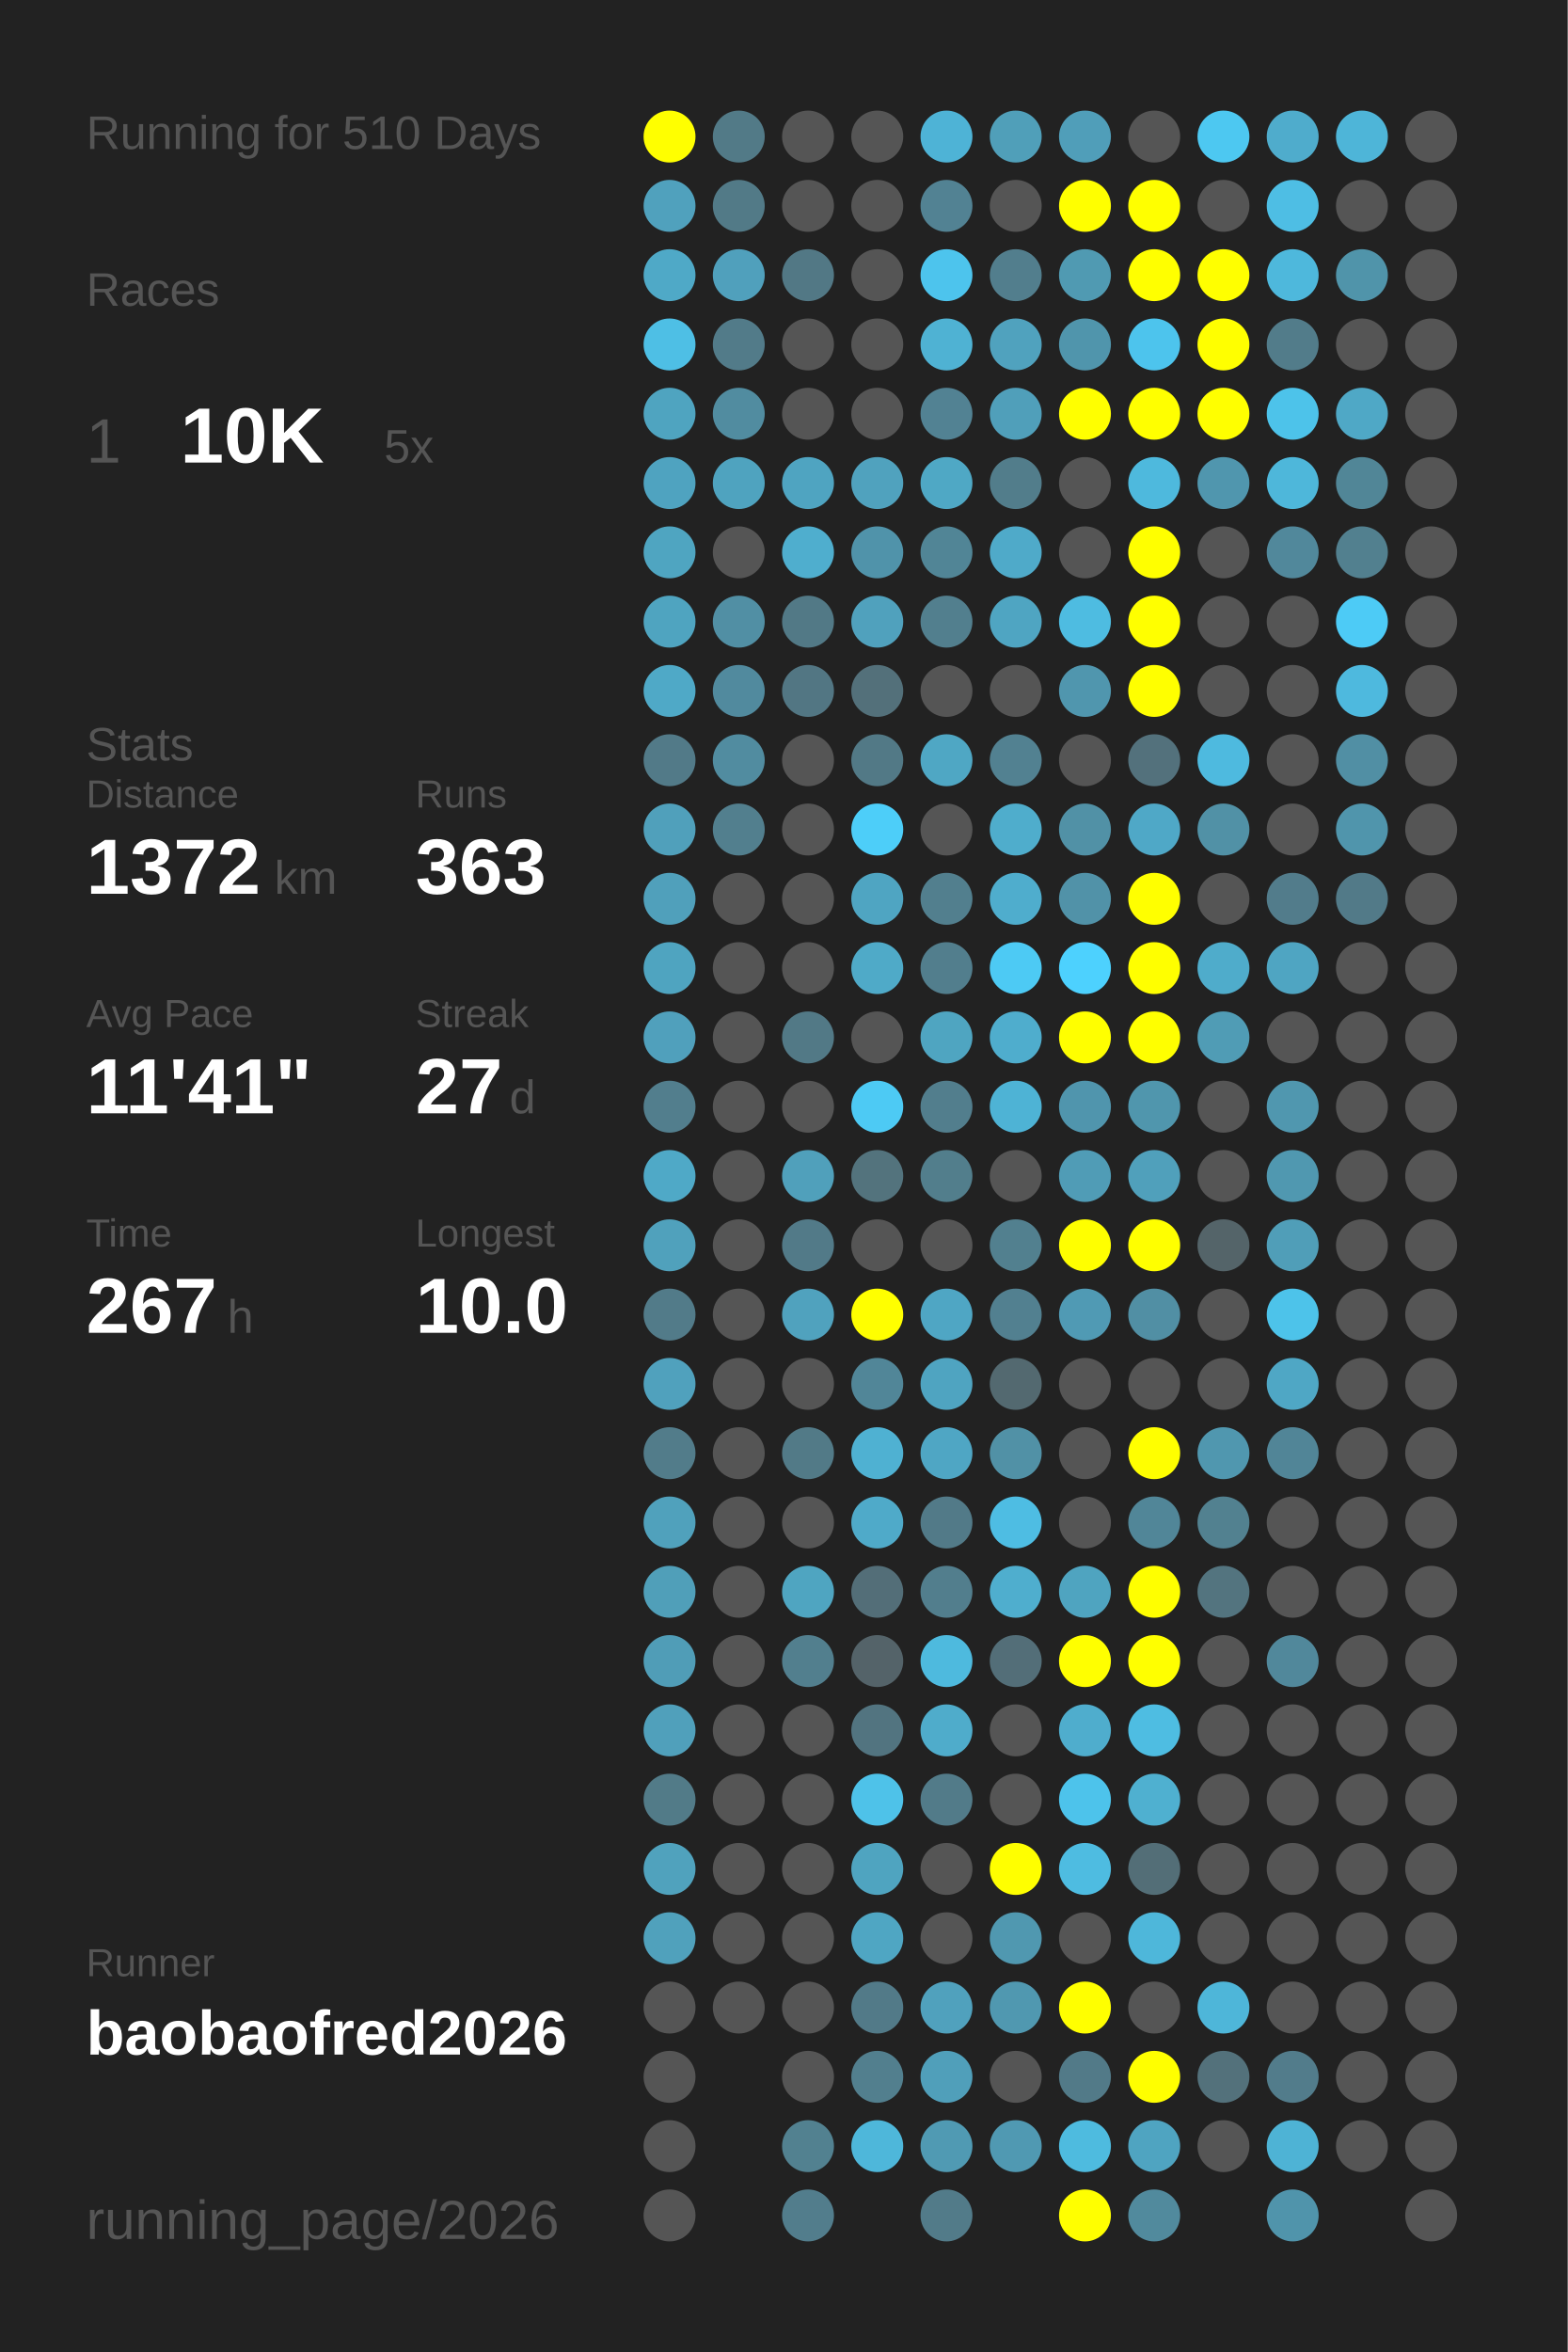
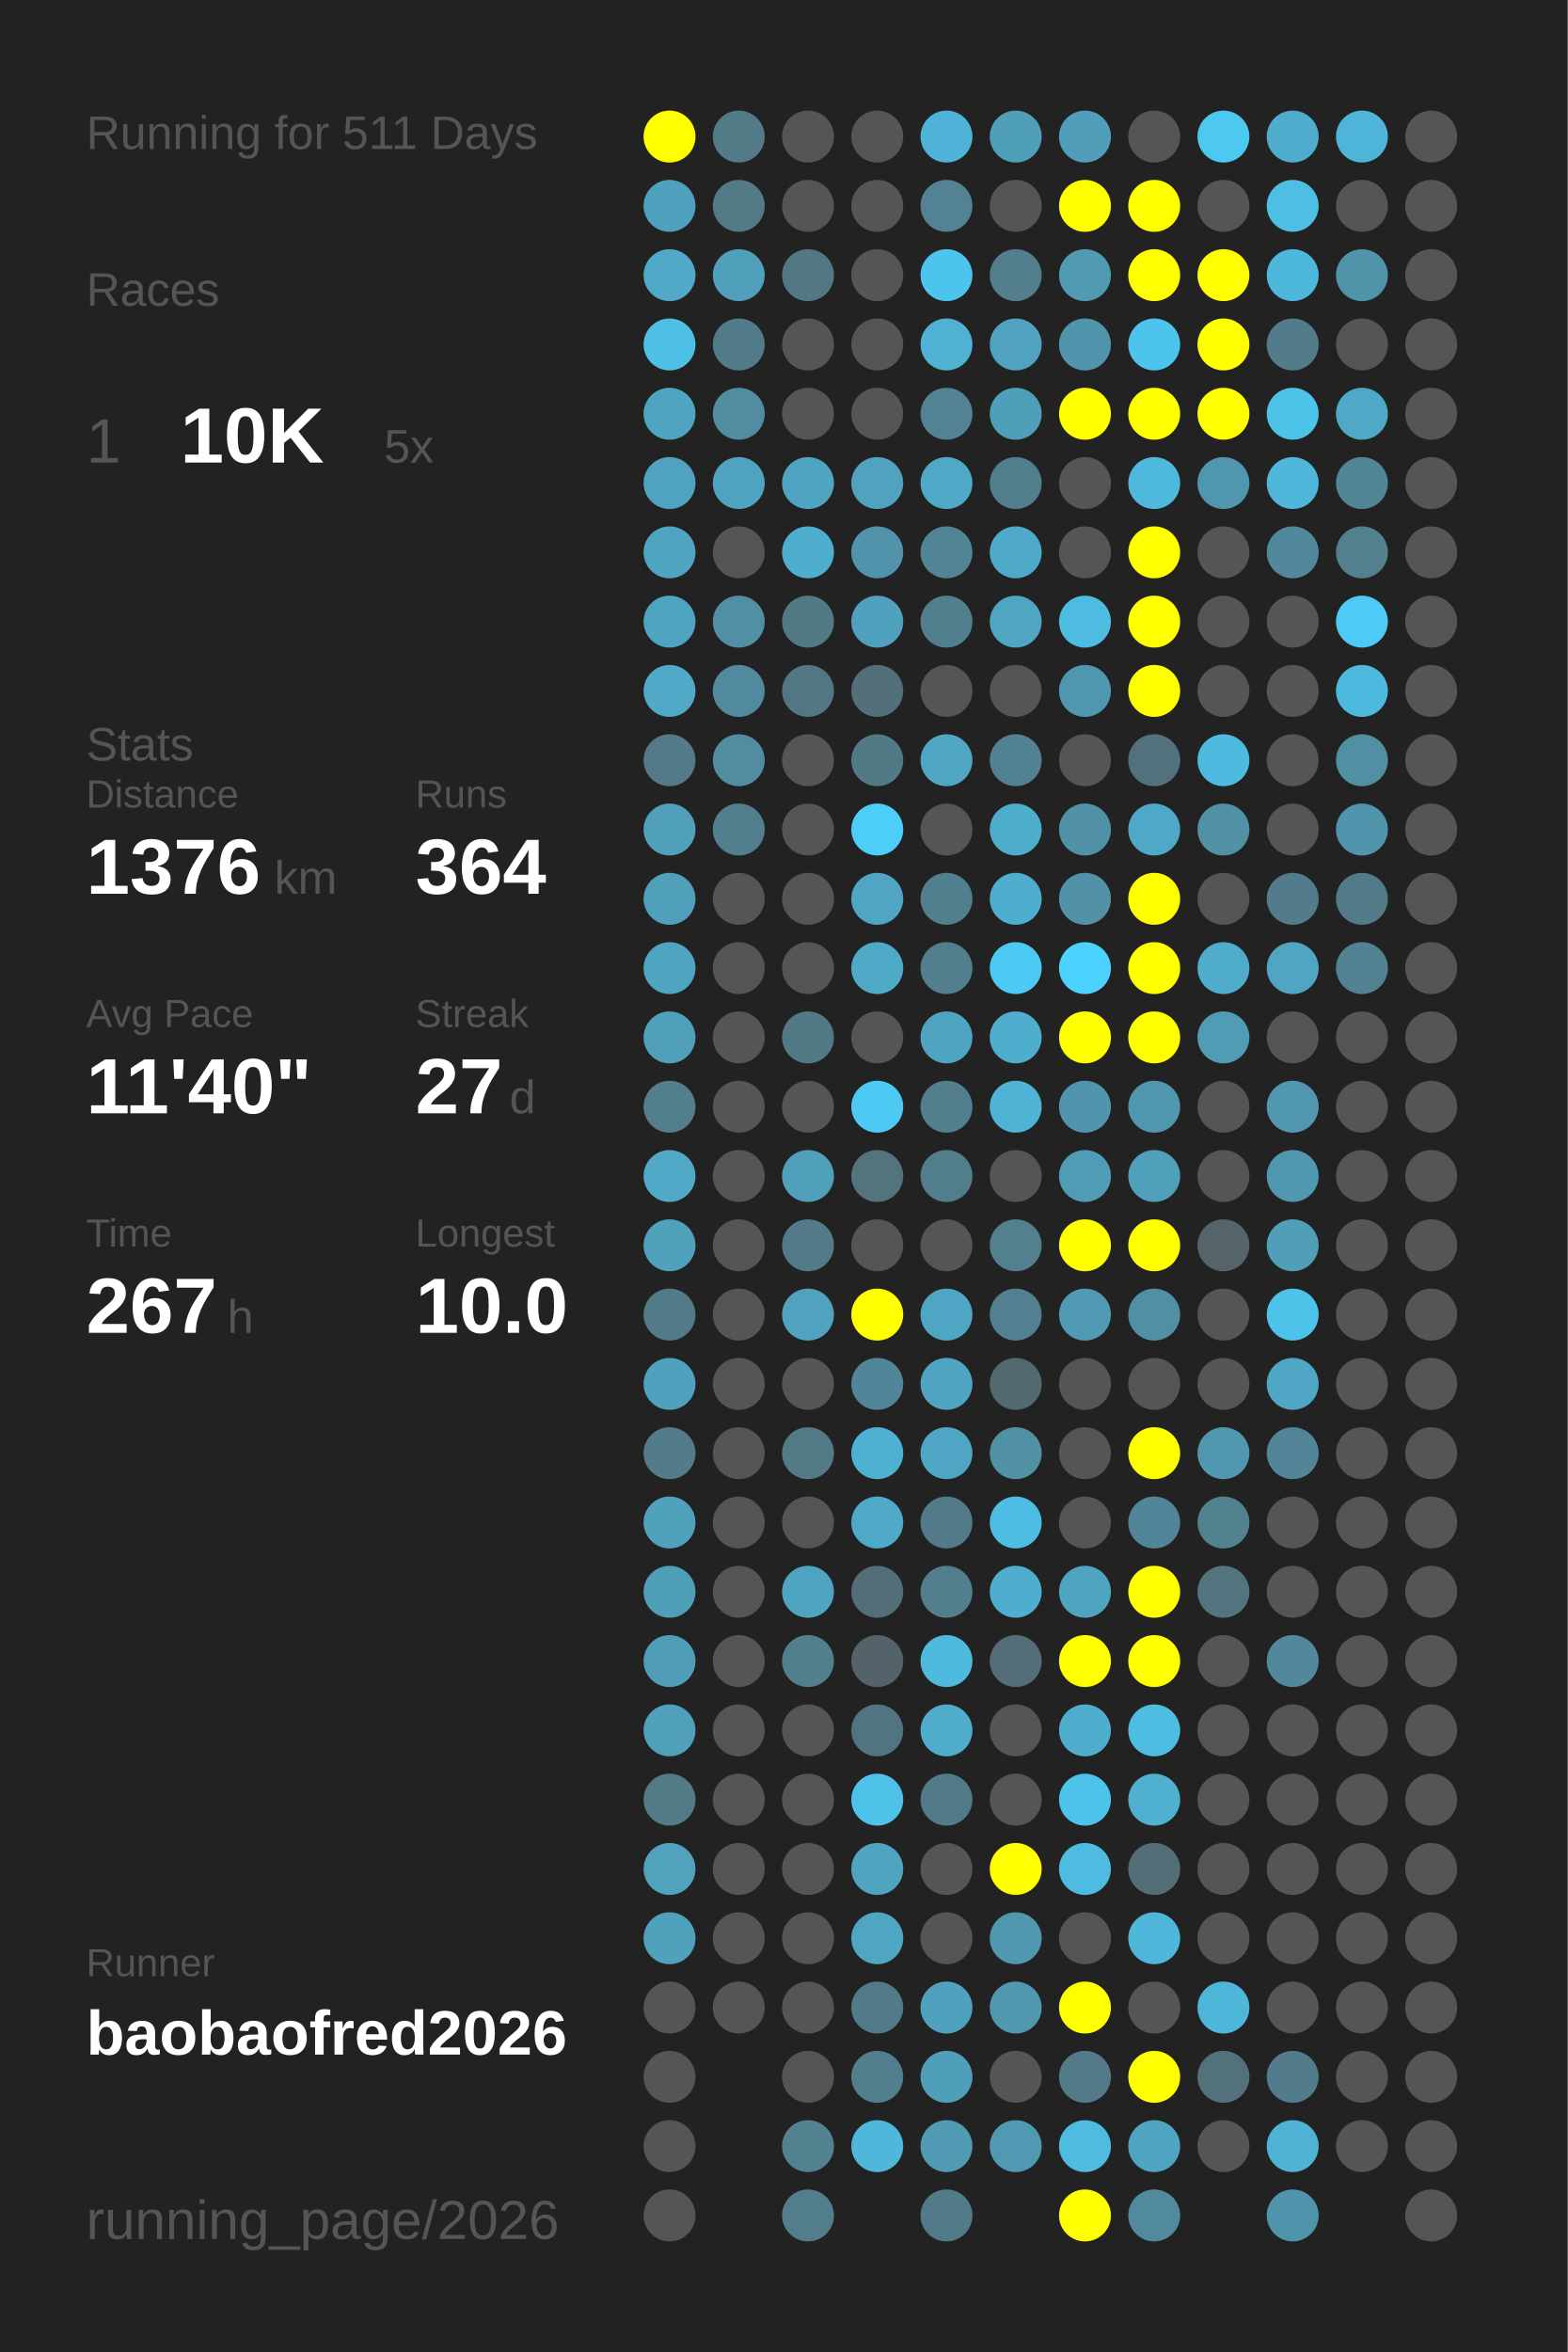
<svg xmlns="http://www.w3.org/2000/svg" baseProfile="full" height="300mm" version="1.1" viewBox="0,0,200,300" width="200mm">
  <defs />
  <rect fill="#222222" height="300" width="200" x="0" y="0" />
-   <text fill="#555555" style="font-size:6px; font-family:Arial;" x="11" y="19">Running for 510 Days</text>
+   <text fill="#555555" style="font-size:6px; font-family:Arial;" x="11" y="19">Running for 511 Days</text>
  <text fill="#555555" style="font-size:6px; font-family:Arial;" x="11" y="39">Races</text>
  <text fill="#555555" style="font-size:8px; font-family:Arial;" x="11" y="59">1</text>
  <text fill="#FFFFFF" style="font-size:10px; font-family:Arial; font-weight:bold;" x="23" y="59">10K</text>
  <text fill="#555555" style="font-size:6px; font-family:Arial;" x="49" y="59">5x</text>
  <text fill="#555555" style="font-size:6px; font-family:Arial;" x="11" y="97">Stats</text>
  <text fill="#555555" style="font-size:5px; font-family:Arial;" x="11" y="103">Distance</text>
-   <text fill="#FFFFFF" style="font-size:10px; font-family:Arial; font-weight:bold;" x="11" y="114">1372</text>
+   <text fill="#FFFFFF" style="font-size:10px; font-family:Arial; font-weight:bold;" x="11" y="114">1376</text>
  <text fill="#555555" style="font-size:6px; font-family:Arial;" x="35" y="114">km</text>
  <text fill="#555555" style="font-size:5px; font-family:Arial;" x="53" y="103">Runs</text>
-   <text fill="#FFFFFF" style="font-size:10px; font-family:Arial; font-weight:bold;" x="53" y="114">363</text>
+   <text fill="#FFFFFF" style="font-size:10px; font-family:Arial; font-weight:bold;" x="53" y="114">364</text>
  <text fill="#555555" style="font-size:5px; font-family:Arial;" x="11" y="131">Avg Pace</text>
-   <text fill="#FFFFFF" style="font-size:10px; font-family:Arial; font-weight:bold;" x="11" y="142">11'41"</text>
+   <text fill="#FFFFFF" style="font-size:10px; font-family:Arial; font-weight:bold;" x="11" y="142">11'40"</text>
  <text fill="#555555" style="font-size:5px; font-family:Arial;" x="53" y="131">Streak</text>
  <text fill="#FFFFFF" style="font-size:10px; font-family:Arial; font-weight:bold;" x="53" y="142">27</text>
  <text fill="#555555" style="font-size:6px; font-family:Arial;" x="65" y="142">d</text>
  <text fill="#555555" style="font-size:5px; font-family:Arial;" x="11" y="159">Time</text>
  <text fill="#FFFFFF" style="font-size:10px; font-family:Arial; font-weight:bold;" x="11" y="170">267</text>
  <text fill="#555555" style="font-size:6px; font-family:Arial;" x="29" y="170">h</text>
  <text fill="#555555" style="font-size:5px; font-family:Arial;" x="53" y="159">Longest</text>
  <text fill="#FFFFFF" style="font-size:10px; font-family:Arial; font-weight:bold;" x="53" y="170">10.0</text>
  <text fill="#555555" style="font-size:5px; font-family:Arial;" x="11" y="252.065">Runner</text>
  <text fill="#FFFFFF" style="font-size:8px; font-family:Arial; font-weight:bold;" x="11" y="262.065">baobaofred2026</text>
  <text fill="#555555" style="font-size:7px; font-family:Arial;" x="11" y="285.581">running_page/2026</text>
  <circle cx="85.417" cy="17.419" fill="#FFFF00" r="3.312" />
  <circle cx="85.417" cy="26.258" fill="#50a1bd" r="3.312" />
  <circle cx="85.417" cy="35.097" fill="#4fa9c7" r="3.312" />
  <circle cx="85.417" cy="43.935" fill="#4ebfe5" r="3.312" />
  <circle cx="85.417" cy="52.774" fill="#4fa4c0" r="3.312" />
  <circle cx="85.417" cy="61.613" fill="#4fa3c0" r="3.312" />
  <circle cx="85.417" cy="70.452" fill="#4fa5c1" r="3.312" />
  <circle cx="85.417" cy="79.29" fill="#4fa4c0" r="3.312" />
  <circle cx="85.417" cy="88.129" fill="#4fa9c7" r="3.312" />
  <circle cx="85.417" cy="96.968" fill="#527a88" r="3.312" />
  <circle cx="85.417" cy="105.806" fill="#50a0bb" r="3.312" />
  <circle cx="85.417" cy="114.645" fill="#50a0bb" r="3.312" />
  <circle cx="85.417" cy="123.484" fill="#4fa4c0" r="3.312" />
  <circle cx="85.417" cy="132.323" fill="#50a0bc" r="3.312" />
  <circle cx="85.417" cy="141.161" fill="#527e8d" r="3.312" />
  <circle cx="85.417" cy="150" fill="#4fa9c7" r="3.312" />
  <circle cx="85.417" cy="158.839" fill="#50a1bc" r="3.312" />
  <circle cx="85.417" cy="167.677" fill="#527b89" r="3.312" />
  <circle cx="85.417" cy="176.516" fill="#50a1bd" r="3.312" />
  <circle cx="85.417" cy="185.355" fill="#527c8a" r="3.312" />
  <circle cx="85.417" cy="194.194" fill="#50a1bc" r="3.312" />
  <circle cx="85.417" cy="203.032" fill="#509fb9" r="3.312" />
  <circle cx="85.417" cy="211.871" fill="#509db7" r="3.312" />
  <circle cx="85.417" cy="220.71" fill="#50a0bb" r="3.312" />
  <circle cx="85.417" cy="229.548" fill="#527b88" r="3.312" />
  <circle cx="85.417" cy="238.387" fill="#50a2bd" r="3.312" />
  <circle cx="85.417" cy="247.226" fill="#50a1bc" r="3.312" />
  <circle cx="85.417" cy="256.065" fill="#555555" r="3.312" />
  <circle cx="85.417" cy="264.903" fill="#555555" r="3.312" />
  <circle cx="85.417" cy="273.742" fill="#555555" r="3.312" />
  <circle cx="85.417" cy="282.581" fill="#555555" r="3.312" />
  <circle cx="94.25" cy="17.419" fill="#527a87" r="3.312" />
  <circle cx="94.25" cy="26.258" fill="#527a87" r="3.312" />
  <circle cx="94.25" cy="35.097" fill="#50a0bc" r="3.312" />
  <circle cx="94.25" cy="43.935" fill="#527b89" r="3.312" />
  <circle cx="94.25" cy="52.774" fill="#518ca0" r="3.312" />
  <circle cx="94.25" cy="61.613" fill="#4fa3bf" r="3.312" />
  <circle cx="94.25" cy="70.452" fill="#555555" r="3.312" />
  <circle cx="94.25" cy="79.29" fill="#518fa4" r="3.312" />
  <circle cx="94.25" cy="88.129" fill="#518a9e" r="3.312" />
  <circle cx="94.25" cy="96.968" fill="#518ca0" r="3.312" />
  <circle cx="94.25" cy="105.806" fill="#527f8e" r="3.312" />
  <circle cx="94.25" cy="114.645" fill="#555555" r="3.312" />
  <circle cx="94.25" cy="123.484" fill="#555555" r="3.312" />
  <circle cx="94.25" cy="132.323" fill="#555555" r="3.312" />
  <circle cx="94.25" cy="141.161" fill="#555555" r="3.312" />
  <circle cx="94.25" cy="150" fill="#555555" r="3.312" />
  <circle cx="94.25" cy="158.839" fill="#555555" r="3.312" />
  <circle cx="94.25" cy="167.677" fill="#555555" r="3.312" />
  <circle cx="94.25" cy="176.516" fill="#555555" r="3.312" />
  <circle cx="94.25" cy="185.355" fill="#555555" r="3.312" />
  <circle cx="94.25" cy="194.194" fill="#555555" r="3.312" />
  <circle cx="94.25" cy="203.032" fill="#555555" r="3.312" />
  <circle cx="94.25" cy="211.871" fill="#555555" r="3.312" />
  <circle cx="94.25" cy="220.71" fill="#555555" r="3.312" />
  <circle cx="94.25" cy="229.548" fill="#555555" r="3.312" />
  <circle cx="94.25" cy="238.387" fill="#555555" r="3.312" />
  <circle cx="94.25" cy="247.226" fill="#555555" r="3.312" />
  <circle cx="94.25" cy="256.065" fill="#555555" r="3.312" />
  <circle cx="103.083" cy="17.419" fill="#555555" r="3.312" />
  <circle cx="103.083" cy="26.258" fill="#555555" r="3.312" />
  <circle cx="103.083" cy="35.097" fill="#527885" r="3.312" />
  <circle cx="103.083" cy="43.935" fill="#555555" r="3.312" />
  <circle cx="103.083" cy="52.774" fill="#555555" r="3.312" />
  <circle cx="103.083" cy="61.613" fill="#4fa4c1" r="3.312" />
  <circle cx="103.083" cy="70.452" fill="#4faece" r="3.312" />
  <circle cx="103.083" cy="79.29" fill="#527986" r="3.312" />
  <circle cx="103.083" cy="88.129" fill="#527683" r="3.312" />
  <circle cx="103.083" cy="96.968" fill="#555555" r="3.312" />
  <circle cx="103.083" cy="105.806" fill="#555555" r="3.312" />
  <circle cx="103.083" cy="114.645" fill="#555555" r="3.312" />
  <circle cx="103.083" cy="123.484" fill="#555555" r="3.312" />
  <circle cx="103.083" cy="132.323" fill="#527986" r="3.312" />
  <circle cx="103.083" cy="141.161" fill="#555555" r="3.312" />
  <circle cx="103.083" cy="150" fill="#50a0bb" r="3.312" />
  <circle cx="103.083" cy="158.839" fill="#527a88" r="3.312" />
  <circle cx="103.083" cy="167.677" fill="#50a2be" r="3.312" />
  <circle cx="103.083" cy="176.516" fill="#555555" r="3.312" />
  <circle cx="103.083" cy="185.355" fill="#527a87" r="3.312" />
  <circle cx="103.083" cy="194.194" fill="#555555" r="3.312" />
  <circle cx="103.083" cy="203.032" fill="#4fa5c1" r="3.312" />
  <circle cx="103.083" cy="211.871" fill="#527f8e" r="3.312" />
  <circle cx="103.083" cy="220.71" fill="#555555" r="3.312" />
  <circle cx="103.083" cy="229.548" fill="#555555" r="3.312" />
  <circle cx="103.083" cy="238.387" fill="#555555" r="3.312" />
  <circle cx="103.083" cy="247.226" fill="#555555" r="3.312" />
  <circle cx="103.083" cy="256.065" fill="#555555" r="3.312" />
  <circle cx="103.083" cy="264.903" fill="#555555" r="3.312" />
  <circle cx="103.083" cy="273.742" fill="#528190" r="3.312" />
  <circle cx="103.083" cy="282.581" fill="#527d8c" r="3.312" />
  <circle cx="111.917" cy="17.419" fill="#555555" r="3.312" />
  <circle cx="111.917" cy="26.258" fill="#555555" r="3.312" />
  <circle cx="111.917" cy="35.097" fill="#555555" r="3.312" />
  <circle cx="111.917" cy="43.935" fill="#555555" r="3.312" />
  <circle cx="111.917" cy="52.774" fill="#555555" r="3.312" />
  <circle cx="111.917" cy="61.613" fill="#50a2be" r="3.312" />
  <circle cx="111.917" cy="70.452" fill="#5093aa" r="3.312" />
  <circle cx="111.917" cy="79.29" fill="#50a1bd" r="3.312" />
  <circle cx="111.917" cy="88.129" fill="#53707a" r="3.312" />
  <circle cx="111.917" cy="96.968" fill="#527986" r="3.312" />
  <circle cx="111.917" cy="105.806" fill="#4dcef9" r="3.312" />
  <circle cx="111.917" cy="114.645" fill="#4fa5c2" r="3.312" />
  <circle cx="111.917" cy="123.484" fill="#4faac8" r="3.312" />
  <circle cx="111.917" cy="132.323" fill="#555555" r="3.312" />
  <circle cx="111.917" cy="141.161" fill="#4dcaf4" r="3.312" />
  <circle cx="111.917" cy="150" fill="#53737d" r="3.312" />
  <circle cx="111.917" cy="158.839" fill="#555555" r="3.312" />
  <circle cx="111.917" cy="167.677" fill="#FFFF00" r="3.312" />
  <circle cx="111.917" cy="176.516" fill="#518698" r="3.312" />
  <circle cx="111.917" cy="185.355" fill="#4fb1d2" r="3.312" />
  <circle cx="111.917" cy="194.194" fill="#4faac9" r="3.312" />
  <circle cx="111.917" cy="203.032" fill="#536e78" r="3.312" />
  <circle cx="111.917" cy="211.871" fill="#546369" r="3.312" />
  <circle cx="111.917" cy="220.71" fill="#527480" r="3.312" />
  <circle cx="111.917" cy="229.548" fill="#4ec2e9" r="3.312" />
  <circle cx="111.917" cy="238.387" fill="#4fa4c0" r="3.312" />
  <circle cx="111.917" cy="247.226" fill="#4fa6c3" r="3.312" />
  <circle cx="111.917" cy="256.065" fill="#527a88" r="3.312" />
  <circle cx="111.917" cy="264.903" fill="#527f8e" r="3.312" />
  <circle cx="111.917" cy="273.742" fill="#4eb7da" r="3.312" />
  <circle cx="120.75" cy="17.419" fill="#4eb3d6" r="3.312" />
  <circle cx="120.75" cy="26.258" fill="#528293" r="3.312" />
  <circle cx="120.75" cy="35.097" fill="#4dc4ed" r="3.312" />
  <circle cx="120.75" cy="43.935" fill="#4fb2d3" r="3.312" />
  <circle cx="120.75" cy="52.774" fill="#528293" r="3.312" />
  <circle cx="120.75" cy="61.613" fill="#4fa8c5" r="3.312" />
  <circle cx="120.75" cy="70.452" fill="#518596" r="3.312" />
  <circle cx="120.75" cy="79.29" fill="#527f8e" r="3.312" />
  <circle cx="120.75" cy="88.129" fill="#555555" r="3.312" />
  <circle cx="120.75" cy="96.968" fill="#4fa7c4" r="3.312" />
  <circle cx="120.75" cy="105.806" fill="#555555" r="3.312" />
  <circle cx="120.75" cy="114.645" fill="#527f8e" r="3.312" />
  <circle cx="120.75" cy="123.484" fill="#527e8d" r="3.312" />
  <circle cx="120.75" cy="132.323" fill="#4fa5c1" r="3.312" />
  <circle cx="120.75" cy="141.161" fill="#527e8d" r="3.312" />
  <circle cx="120.75" cy="150" fill="#527e8c" r="3.312" />
  <circle cx="120.75" cy="158.839" fill="#555555" r="3.312" />
  <circle cx="120.75" cy="167.677" fill="#4fa6c4" r="3.312" />
  <circle cx="120.75" cy="176.516" fill="#4fa4c1" r="3.312" />
  <circle cx="120.75" cy="185.355" fill="#4fa6c4" r="3.312" />
  <circle cx="120.75" cy="194.194" fill="#527a88" r="3.312" />
  <circle cx="120.75" cy="203.032" fill="#527e8d" r="3.312" />
  <circle cx="120.75" cy="211.871" fill="#4ebade" r="3.312" />
  <circle cx="120.75" cy="220.71" fill="#4faccb" r="3.312" />
  <circle cx="120.75" cy="229.548" fill="#527b89" r="3.312" />
  <circle cx="120.75" cy="238.387" fill="#555555" r="3.312" />
  <circle cx="120.75" cy="247.226" fill="#555555" r="3.312" />
  <circle cx="120.75" cy="256.065" fill="#50a1bd" r="3.312" />
  <circle cx="120.75" cy="264.903" fill="#509fba" r="3.312" />
  <circle cx="120.75" cy="273.742" fill="#509ab3" r="3.312" />
  <circle cx="120.75" cy="282.581" fill="#527b89" r="3.312" />
  <circle cx="129.583" cy="17.419" fill="#509fb9" r="3.312" />
  <circle cx="129.583" cy="26.258" fill="#555555" r="3.312" />
  <circle cx="129.583" cy="35.097" fill="#527e8d" r="3.312" />
  <circle cx="129.583" cy="43.935" fill="#50a2be" r="3.312" />
  <circle cx="129.583" cy="52.774" fill="#509fba" r="3.312" />
  <circle cx="129.583" cy="61.613" fill="#527d8b" r="3.312" />
  <circle cx="129.583" cy="70.452" fill="#4faac9" r="3.312" />
  <circle cx="129.583" cy="79.29" fill="#4fa5c2" r="3.312" />
  <circle cx="129.583" cy="88.129" fill="#555555" r="3.312" />
  <circle cx="129.583" cy="96.968" fill="#528191" r="3.312" />
  <circle cx="129.583" cy="105.806" fill="#4fadcc" r="3.312" />
  <circle cx="129.583" cy="114.645" fill="#4fadcd" r="3.312" />
  <circle cx="129.583" cy="123.484" fill="#4dcaf4" r="3.312" />
  <circle cx="129.583" cy="132.323" fill="#4fadcd" r="3.312" />
  <circle cx="129.583" cy="141.161" fill="#4eb3d5" r="3.312" />
  <circle cx="129.583" cy="150" fill="#555555" r="3.312" />
  <circle cx="129.583" cy="158.839" fill="#52808f" r="3.312" />
  <circle cx="129.583" cy="167.677" fill="#528090" r="3.312" />
  <circle cx="129.583" cy="176.516" fill="#536970" r="3.312" />
  <circle cx="129.583" cy="185.355" fill="#5191a6" r="3.312" />
  <circle cx="129.583" cy="194.194" fill="#4ebde3" r="3.312" />
  <circle cx="129.583" cy="203.032" fill="#4faece" r="3.312" />
  <circle cx="129.583" cy="211.871" fill="#536e78" r="3.312" />
  <circle cx="129.583" cy="220.71" fill="#555555" r="3.312" />
  <circle cx="129.583" cy="229.548" fill="#555555" r="3.312" />
  <circle cx="129.583" cy="238.387" fill="#FFFF00" r="3.312" />
  <circle cx="129.583" cy="247.226" fill="#5098b0" r="3.312" />
  <circle cx="129.583" cy="256.065" fill="#5098b0" r="3.312" />
  <circle cx="129.583" cy="264.903" fill="#555555" r="3.312" />
  <circle cx="129.583" cy="273.742" fill="#5099b2" r="3.312" />
  <circle cx="138.417" cy="17.419" fill="#509eb9" r="3.312" />
  <circle cx="138.417" cy="26.258" fill="#FFFF00" r="3.312" />
  <circle cx="138.417" cy="35.097" fill="#509ab2" r="3.312" />
  <circle cx="138.417" cy="43.935" fill="#5095ac" r="3.312" />
  <circle cx="138.417" cy="52.774" fill="#FFFF00" r="3.312" />
  <circle cx="138.417" cy="61.613" fill="#555555" r="3.312" />
  <circle cx="138.417" cy="70.452" fill="#555555" r="3.312" />
  <circle cx="138.417" cy="79.29" fill="#4ebce1" r="3.312" />
  <circle cx="138.417" cy="88.129" fill="#5096ae" r="3.312" />
  <circle cx="138.417" cy="96.968" fill="#555555" r="3.312" />
  <circle cx="138.417" cy="105.806" fill="#5191a6" r="3.312" />
  <circle cx="138.417" cy="114.645" fill="#5192a8" r="3.312" />
  <circle cx="138.417" cy="123.484" fill="#4dd1fe" r="3.312" />
  <circle cx="138.417" cy="132.323" fill="#FFFF00" r="3.312" />
  <circle cx="138.417" cy="141.161" fill="#5095ad" r="3.312" />
  <circle cx="138.417" cy="150" fill="#509cb6" r="3.312" />
  <circle cx="138.417" cy="158.839" fill="#FFFF00" r="3.312" />
  <circle cx="138.417" cy="167.677" fill="#509ab4" r="3.312" />
  <circle cx="138.417" cy="176.516" fill="#555555" r="3.312" />
  <circle cx="138.417" cy="185.355" fill="#555555" r="3.312" />
  <circle cx="138.417" cy="194.194" fill="#555555" r="3.312" />
  <circle cx="138.417" cy="203.032" fill="#4fa4c0" r="3.312" />
  <circle cx="138.417" cy="211.871" fill="#FFFF00" r="3.312" />
  <circle cx="138.417" cy="220.71" fill="#4fadcd" r="3.312" />
  <circle cx="138.417" cy="229.548" fill="#4dc3eb" r="3.312" />
  <circle cx="138.417" cy="238.387" fill="#4ebce1" r="3.312" />
  <circle cx="138.417" cy="247.226" fill="#555555" r="3.312" />
  <circle cx="138.417" cy="256.065" fill="#FFFF00" r="3.312" />
  <circle cx="138.417" cy="264.903" fill="#527a88" r="3.312" />
  <circle cx="138.417" cy="273.742" fill="#4ebbdf" r="3.312" />
  <circle cx="138.417" cy="282.581" fill="#FFFF00" r="3.312" />
  <circle cx="147.25" cy="17.419" fill="#555555" r="3.312" />
  <circle cx="147.25" cy="26.258" fill="#FFFF00" r="3.312" />
  <circle cx="147.25" cy="35.097" fill="#FFFF00" r="3.312" />
  <circle cx="147.25" cy="43.935" fill="#4dc4ed" r="3.312" />
  <circle cx="147.25" cy="52.774" fill="#FFFF00" r="3.312" />
  <circle cx="147.25" cy="61.613" fill="#4eb9dd" r="3.312" />
  <circle cx="147.25" cy="70.452" fill="#FFFF00" r="3.312" />
  <circle cx="147.25" cy="79.29" fill="#FFFF00" r="3.312" />
  <circle cx="147.25" cy="88.129" fill="#FFFF00" r="3.312" />
  <circle cx="147.25" cy="96.968" fill="#53717c" r="3.312" />
  <circle cx="147.25" cy="105.806" fill="#4fa8c7" r="3.312" />
  <circle cx="147.25" cy="114.645" fill="#FFFF00" r="3.312" />
  <circle cx="147.25" cy="123.484" fill="#FFFF00" r="3.312" />
  <circle cx="147.25" cy="132.323" fill="#FFFF00" r="3.312" />
  <circle cx="147.25" cy="141.161" fill="#5096ad" r="3.312" />
  <circle cx="147.25" cy="150" fill="#50a0bb" r="3.312" />
  <circle cx="147.25" cy="158.839" fill="#FFFF00" r="3.312" />
  <circle cx="147.25" cy="167.677" fill="#518fa4" r="3.312" />
  <circle cx="147.25" cy="176.516" fill="#555555" r="3.312" />
  <circle cx="147.25" cy="185.355" fill="#FFFF00" r="3.312" />
  <circle cx="147.25" cy="194.194" fill="#518698" r="3.312" />
  <circle cx="147.25" cy="203.032" fill="#FFFF00" r="3.312" />
  <circle cx="147.25" cy="211.871" fill="#FFFF00" r="3.312" />
  <circle cx="147.25" cy="220.71" fill="#4ebde2" r="3.312" />
  <circle cx="147.25" cy="229.548" fill="#4fb0d0" r="3.312" />
  <circle cx="147.25" cy="238.387" fill="#536e77" r="3.312" />
  <circle cx="147.25" cy="247.226" fill="#4eb7da" r="3.312" />
  <circle cx="147.25" cy="256.065" fill="#555555" r="3.312" />
  <circle cx="147.25" cy="264.903" fill="#FFFF00" r="3.312" />
  <circle cx="147.25" cy="273.742" fill="#4fa4c1" r="3.312" />
  <circle cx="147.25" cy="282.581" fill="#518a9d" r="3.312" />
  <circle cx="156.083" cy="17.419" fill="#4dc8f1" r="3.312" />
  <circle cx="156.083" cy="26.258" fill="#555555" r="3.312" />
  <circle cx="156.083" cy="35.097" fill="#FFFF00" r="3.312" />
  <circle cx="156.083" cy="43.935" fill="#FFFF00" r="3.312" />
  <circle cx="156.083" cy="52.774" fill="#FFFF00" r="3.312" />
  <circle cx="156.083" cy="61.613" fill="#5096ae" r="3.312" />
  <circle cx="156.083" cy="70.452" fill="#555555" r="3.312" />
  <circle cx="156.083" cy="79.29" fill="#555555" r="3.312" />
  <circle cx="156.083" cy="88.129" fill="#555555" r="3.312" />
  <circle cx="156.083" cy="96.968" fill="#4ebadf" r="3.312" />
  <circle cx="156.083" cy="105.806" fill="#5191a6" r="3.312" />
  <circle cx="156.083" cy="114.645" fill="#555555" r="3.312" />
  <circle cx="156.083" cy="123.484" fill="#4faccb" r="3.312" />
  <circle cx="156.083" cy="132.323" fill="#509cb5" r="3.312" />
  <circle cx="156.083" cy="141.161" fill="#555555" r="3.312" />
  <circle cx="156.083" cy="150" fill="#555555" r="3.312" />
  <circle cx="156.083" cy="158.839" fill="#546469" r="3.312" />
  <circle cx="156.083" cy="167.677" fill="#555555" r="3.312" />
  <circle cx="156.083" cy="176.516" fill="#555555" r="3.312" />
  <circle cx="156.083" cy="185.355" fill="#5097af" r="3.312" />
  <circle cx="156.083" cy="194.194" fill="#528190" r="3.312" />
  <circle cx="156.083" cy="203.032" fill="#53747f" r="3.312" />
  <circle cx="156.083" cy="211.871" fill="#555555" r="3.312" />
  <circle cx="156.083" cy="220.71" fill="#555555" r="3.312" />
  <circle cx="156.083" cy="229.548" fill="#555555" r="3.312" />
  <circle cx="156.083" cy="238.387" fill="#555555" r="3.312" />
  <circle cx="156.083" cy="247.226" fill="#555555" r="3.312" />
  <circle cx="156.083" cy="256.065" fill="#4eb6d9" r="3.312" />
  <circle cx="156.083" cy="264.903" fill="#53717b" r="3.312" />
  <circle cx="156.083" cy="273.742" fill="#555555" r="3.312" />
  <circle cx="164.917" cy="17.419" fill="#4faccc" r="3.312" />
  <circle cx="164.917" cy="26.258" fill="#4ebee4" r="3.312" />
  <circle cx="164.917" cy="35.097" fill="#4eb8dc" r="3.312" />
  <circle cx="164.917" cy="43.935" fill="#527c8a" r="3.312" />
  <circle cx="164.917" cy="52.774" fill="#4dc3ea" r="3.312" />
  <circle cx="164.917" cy="61.613" fill="#4eb7da" r="3.312" />
  <circle cx="164.917" cy="70.452" fill="#51889b" r="3.312" />
  <circle cx="164.917" cy="79.29" fill="#555555" r="3.312" />
  <circle cx="164.917" cy="88.129" fill="#555555" r="3.312" />
  <circle cx="164.917" cy="96.968" fill="#555555" r="3.312" />
  <circle cx="164.917" cy="105.806" fill="#555555" r="3.312" />
  <circle cx="164.917" cy="114.645" fill="#527c8b" r="3.312" />
  <circle cx="164.917" cy="123.484" fill="#4fa5c2" r="3.312" />
  <circle cx="164.917" cy="132.323" fill="#555555" r="3.312" />
  <circle cx="164.917" cy="141.161" fill="#5097af" r="3.312" />
  <circle cx="164.917" cy="150" fill="#5098b0" r="3.312" />
  <circle cx="164.917" cy="158.839" fill="#509eb8" r="3.312" />
  <circle cx="164.917" cy="167.677" fill="#4dc3ea" r="3.312" />
  <circle cx="164.917" cy="176.516" fill="#4fa7c5" r="3.312" />
  <circle cx="164.917" cy="185.355" fill="#518597" r="3.312" />
  <circle cx="164.917" cy="194.194" fill="#555555" r="3.312" />
  <circle cx="164.917" cy="203.032" fill="#555555" r="3.312" />
  <circle cx="164.917" cy="211.871" fill="#51889b" r="3.312" />
  <circle cx="164.917" cy="220.71" fill="#555555" r="3.312" />
  <circle cx="164.917" cy="229.548" fill="#555555" r="3.312" />
  <circle cx="164.917" cy="238.387" fill="#555555" r="3.312" />
  <circle cx="164.917" cy="247.226" fill="#555555" r="3.312" />
  <circle cx="164.917" cy="256.065" fill="#555555" r="3.312" />
  <circle cx="164.917" cy="264.903" fill="#527c8b" r="3.312" />
  <circle cx="164.917" cy="273.742" fill="#4eb3d5" r="3.312" />
  <circle cx="164.917" cy="282.581" fill="#5094ab" r="3.312" />
  <circle cx="173.75" cy="17.419" fill="#4eb5d8" r="3.312" />
  <circle cx="173.75" cy="26.258" fill="#555555" r="3.312" />
  <circle cx="173.75" cy="35.097" fill="#5094aa" r="3.312" />
  <circle cx="173.75" cy="43.935" fill="#555555" r="3.312" />
  <circle cx="173.75" cy="52.774" fill="#4fa8c6" r="3.312" />
  <circle cx="173.75" cy="61.613" fill="#518697" r="3.312" />
  <circle cx="173.75" cy="70.452" fill="#52808f" r="3.312" />
  <circle cx="173.75" cy="79.29" fill="#4dcbf6" r="3.312" />
  <circle cx="173.75" cy="88.129" fill="#4eb9de" r="3.312" />
  <circle cx="173.75" cy="96.968" fill="#518fa4" r="3.312" />
  <circle cx="173.75" cy="105.806" fill="#5095ac" r="3.312" />
  <circle cx="173.75" cy="114.645" fill="#527a88" r="3.312" />
-   <circle cx="173.75" cy="123.484" fill="#555555" r="3.312" />
+   <circle cx="173.75" cy="123.484" fill="#528191" r="3.312" />
  <circle cx="173.75" cy="132.323" fill="#555555" r="3.312" />
  <circle cx="173.75" cy="141.161" fill="#555555" r="3.312" />
  <circle cx="173.75" cy="150" fill="#555555" r="3.312" />
  <circle cx="173.75" cy="158.839" fill="#555555" r="3.312" />
  <circle cx="173.75" cy="167.677" fill="#555555" r="3.312" />
  <circle cx="173.75" cy="176.516" fill="#555555" r="3.312" />
  <circle cx="173.75" cy="185.355" fill="#555555" r="3.312" />
  <circle cx="173.75" cy="194.194" fill="#555555" r="3.312" />
  <circle cx="173.75" cy="203.032" fill="#555555" r="3.312" />
  <circle cx="173.75" cy="211.871" fill="#555555" r="3.312" />
  <circle cx="173.75" cy="220.71" fill="#555555" r="3.312" />
  <circle cx="173.75" cy="229.548" fill="#555555" r="3.312" />
  <circle cx="173.75" cy="238.387" fill="#555555" r="3.312" />
  <circle cx="173.75" cy="247.226" fill="#555555" r="3.312" />
  <circle cx="173.75" cy="256.065" fill="#555555" r="3.312" />
  <circle cx="173.75" cy="264.903" fill="#555555" r="3.312" />
  <circle cx="173.75" cy="273.742" fill="#555555" r="3.312" />
  <circle cx="182.583" cy="17.419" fill="#555555" r="3.312" />
  <circle cx="182.583" cy="26.258" fill="#555555" r="3.312" />
  <circle cx="182.583" cy="35.097" fill="#555555" r="3.312" />
  <circle cx="182.583" cy="43.935" fill="#555555" r="3.312" />
  <circle cx="182.583" cy="52.774" fill="#555555" r="3.312" />
  <circle cx="182.583" cy="61.613" fill="#555555" r="3.312" />
  <circle cx="182.583" cy="70.452" fill="#555555" r="3.312" />
  <circle cx="182.583" cy="79.29" fill="#555555" r="3.312" />
  <circle cx="182.583" cy="88.129" fill="#555555" r="3.312" />
  <circle cx="182.583" cy="96.968" fill="#555555" r="3.312" />
  <circle cx="182.583" cy="105.806" fill="#555555" r="3.312" />
  <circle cx="182.583" cy="114.645" fill="#555555" r="3.312" />
  <circle cx="182.583" cy="123.484" fill="#555555" r="3.312" />
  <circle cx="182.583" cy="132.323" fill="#555555" r="3.312" />
  <circle cx="182.583" cy="141.161" fill="#555555" r="3.312" />
  <circle cx="182.583" cy="150" fill="#555555" r="3.312" />
  <circle cx="182.583" cy="158.839" fill="#555555" r="3.312" />
  <circle cx="182.583" cy="167.677" fill="#555555" r="3.312" />
  <circle cx="182.583" cy="176.516" fill="#555555" r="3.312" />
  <circle cx="182.583" cy="185.355" fill="#555555" r="3.312" />
  <circle cx="182.583" cy="194.194" fill="#555555" r="3.312" />
  <circle cx="182.583" cy="203.032" fill="#555555" r="3.312" />
  <circle cx="182.583" cy="211.871" fill="#555555" r="3.312" />
  <circle cx="182.583" cy="220.71" fill="#555555" r="3.312" />
  <circle cx="182.583" cy="229.548" fill="#555555" r="3.312" />
  <circle cx="182.583" cy="238.387" fill="#555555" r="3.312" />
  <circle cx="182.583" cy="247.226" fill="#555555" r="3.312" />
  <circle cx="182.583" cy="256.065" fill="#555555" r="3.312" />
  <circle cx="182.583" cy="264.903" fill="#555555" r="3.312" />
  <circle cx="182.583" cy="273.742" fill="#555555" r="3.312" />
  <circle cx="182.583" cy="282.581" fill="#555555" r="3.312" />
</svg>
